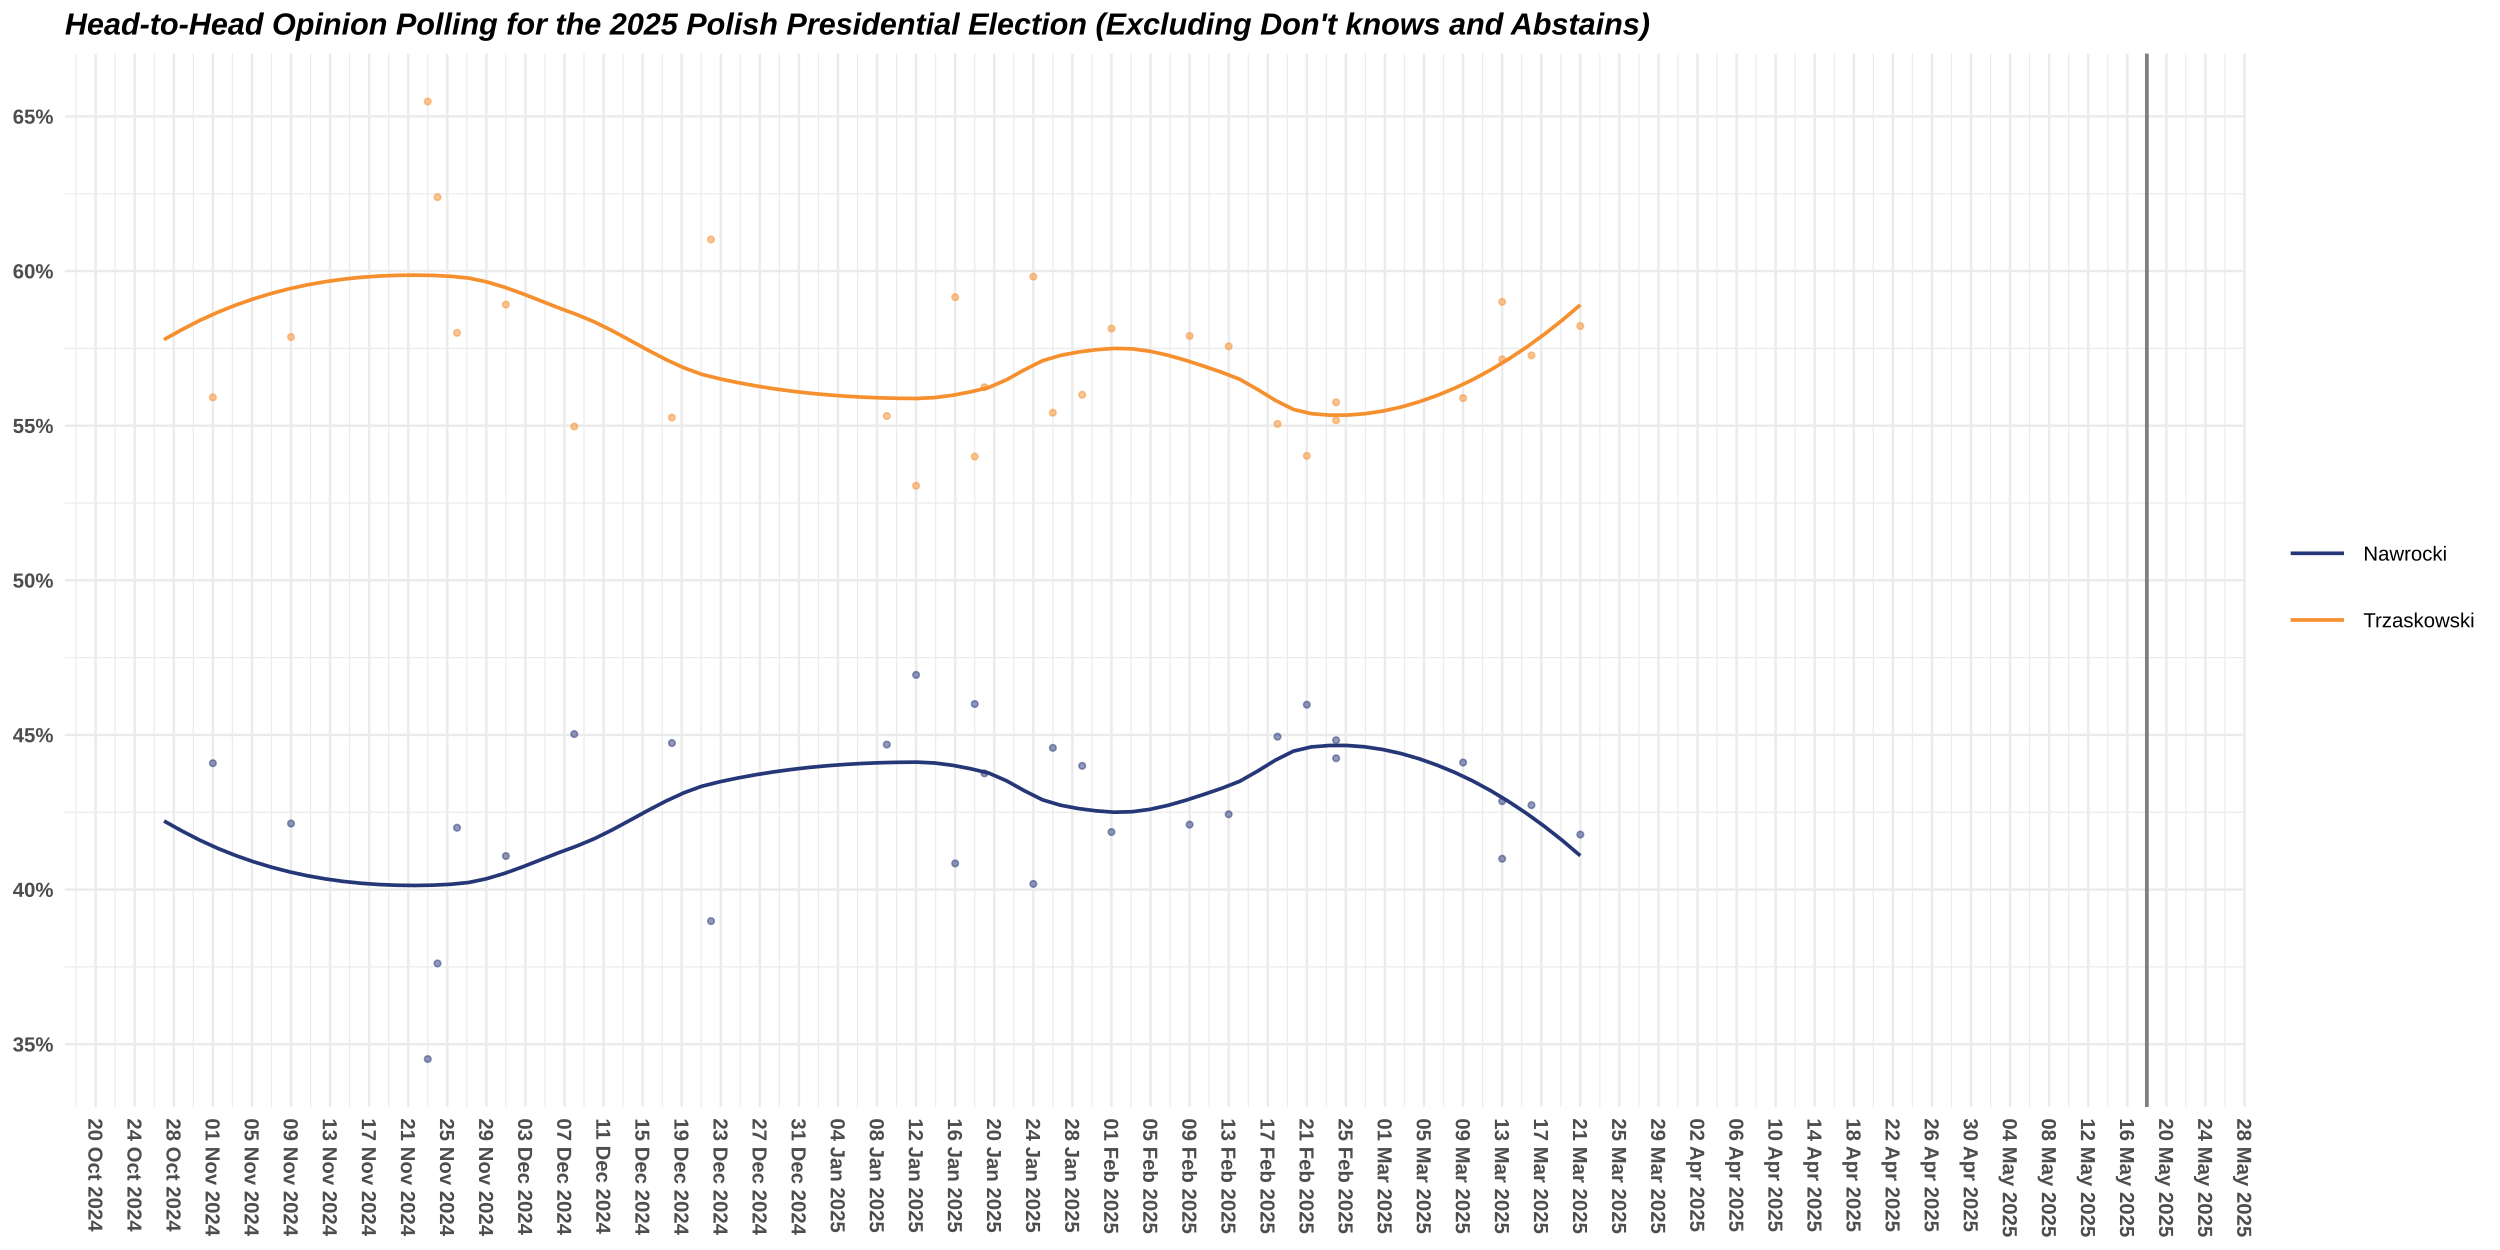
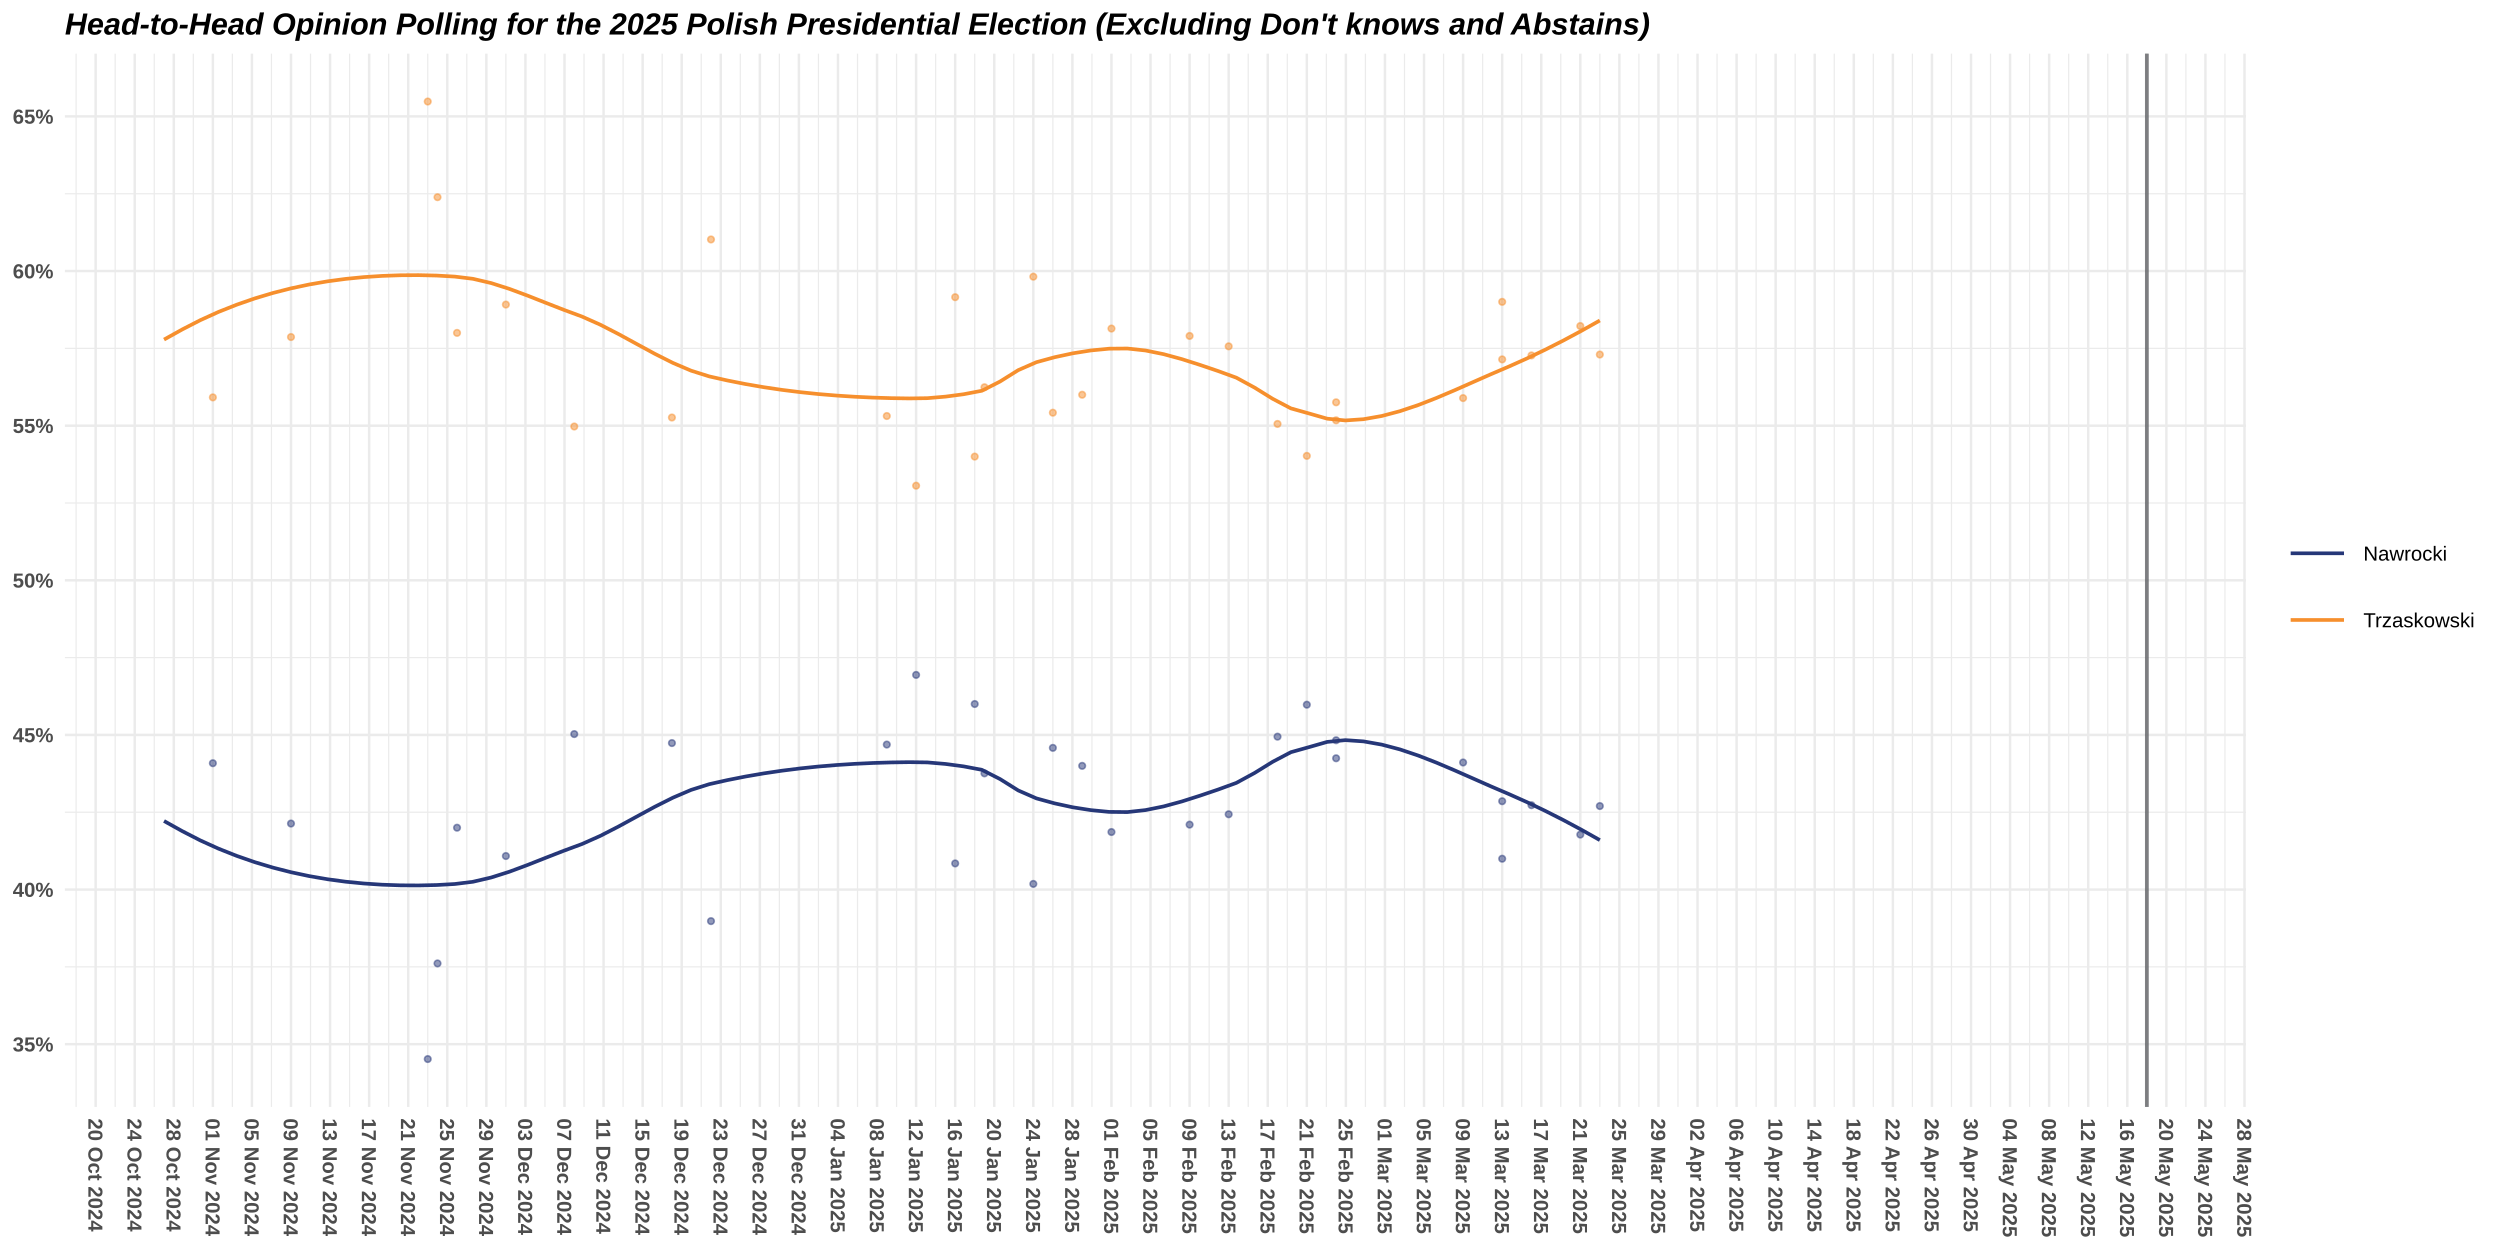
<svg xmlns="http://www.w3.org/2000/svg" class="svglite" width="1080.00pt" height="540.00pt" viewBox="0 0 1080.00 540.00">
  <defs>
    <style type="text/css">
    line, polyline, polygon, path, rect, circle {
      fill: none;
      stroke: #000000;
      stroke-linecap: round;
      stroke-linejoin: round;
      stroke-miterlimit: 10.00;
    }
    text {
      white-space: pre;
    }
  </style>
  </defs>
  <rect width="100%" height="100%" style="stroke: none; fill: #FFFFFF;" />
  <defs>
    <clipPath id="cpMC4wMHwxMDgwLjAwfDAuMDB8NTQwLjAw">
      <rect x="0.00" y="0.00" width="1080.00" height="540.00" />
    </clipPath>
  </defs>
  <g clip-path="url(#cpMC4wMHwxMDgwLjAwfDAuMDB8NTQwLjAw)">
    <rect x="0.00" y="0.00" width="1080.00" height="540.00" style="stroke-width: 1.07; stroke: #FFFFFF; fill: #FFFFFF;" />
  </g>
  <defs>
    <clipPath id="cpMjguMDN8OTcwLjI2fDIzLjE4fDQ3OC4yMA==">
      <rect x="28.03" y="23.18" width="942.23" height="455.02" />
    </clipPath>
  </defs>
  <g clip-path="url(#cpMjguMDN8OTcwLjI2fDIzLjE4fDQ3OC4yMA==)">
    <rect x="28.03" y="23.18" width="942.23" height="455.02" style="stroke-width: 1.07; stroke: #FFFFFF; fill: #FFFFFF;" />
    <polyline points="28.03,417.69 970.26,417.69 " style="stroke-width: 0.53; stroke: #EBEBEB; stroke-linecap: butt;" />
    <polyline points="28.03,350.89 970.26,350.89 " style="stroke-width: 0.53; stroke: #EBEBEB; stroke-linecap: butt;" />
    <polyline points="28.03,284.09 970.26,284.09 " style="stroke-width: 0.53; stroke: #EBEBEB; stroke-linecap: butt;" />
    <polyline points="28.03,217.29 970.26,217.29 " style="stroke-width: 0.53; stroke: #EBEBEB; stroke-linecap: butt;" />
    <polyline points="28.03,150.49 970.26,150.49 " style="stroke-width: 0.53; stroke: #EBEBEB; stroke-linecap: butt;" />
    <polyline points="28.03,83.69 970.26,83.69 " style="stroke-width: 0.53; stroke: #EBEBEB; stroke-linecap: butt;" />
    <polyline points="32.88,478.20 32.88,23.18 " style="stroke-width: 0.53; stroke: #EBEBEB; stroke-linecap: butt;" />
    <polyline points="49.76,478.20 49.76,23.18 " style="stroke-width: 0.53; stroke: #EBEBEB; stroke-linecap: butt;" />
    <polyline points="66.64,478.20 66.64,23.18 " style="stroke-width: 0.53; stroke: #EBEBEB; stroke-linecap: butt;" />
    <polyline points="83.52,478.20 83.52,23.18 " style="stroke-width: 0.53; stroke: #EBEBEB; stroke-linecap: butt;" />
    <polyline points="100.39,478.20 100.39,23.18 " style="stroke-width: 0.53; stroke: #EBEBEB; stroke-linecap: butt;" />
    <polyline points="117.27,478.20 117.27,23.18 " style="stroke-width: 0.53; stroke: #EBEBEB; stroke-linecap: butt;" />
    <polyline points="134.15,478.20 134.15,23.18 " style="stroke-width: 0.53; stroke: #EBEBEB; stroke-linecap: butt;" />
    <polyline points="151.03,478.20 151.03,23.18 " style="stroke-width: 0.53; stroke: #EBEBEB; stroke-linecap: butt;" />
    <polyline points="167.91,478.20 167.91,23.18 " style="stroke-width: 0.53; stroke: #EBEBEB; stroke-linecap: butt;" />
    <polyline points="184.79,478.20 184.79,23.18 " style="stroke-width: 0.53; stroke: #EBEBEB; stroke-linecap: butt;" />
    <polyline points="201.66,478.20 201.66,23.18 " style="stroke-width: 0.53; stroke: #EBEBEB; stroke-linecap: butt;" />
    <polyline points="218.54,478.20 218.54,23.18 " style="stroke-width: 0.53; stroke: #EBEBEB; stroke-linecap: butt;" />
    <polyline points="235.42,478.20 235.42,23.18 " style="stroke-width: 0.53; stroke: #EBEBEB; stroke-linecap: butt;" />
    <polyline points="252.30,478.20 252.30,23.18 " style="stroke-width: 0.53; stroke: #EBEBEB; stroke-linecap: butt;" />
    <polyline points="269.18,478.20 269.18,23.18 " style="stroke-width: 0.53; stroke: #EBEBEB; stroke-linecap: butt;" />
    <polyline points="286.06,478.20 286.06,23.18 " style="stroke-width: 0.53; stroke: #EBEBEB; stroke-linecap: butt;" />
    <polyline points="302.93,478.20 302.93,23.18 " style="stroke-width: 0.53; stroke: #EBEBEB; stroke-linecap: butt;" />
    <polyline points="319.81,478.20 319.81,23.18 " style="stroke-width: 0.53; stroke: #EBEBEB; stroke-linecap: butt;" />
    <polyline points="336.69,478.20 336.69,23.18 " style="stroke-width: 0.53; stroke: #EBEBEB; stroke-linecap: butt;" />
    <polyline points="353.57,478.20 353.57,23.18 " style="stroke-width: 0.53; stroke: #EBEBEB; stroke-linecap: butt;" />
    <polyline points="370.45,478.20 370.45,23.18 " style="stroke-width: 0.53; stroke: #EBEBEB; stroke-linecap: butt;" />
    <polyline points="387.32,478.20 387.32,23.18 " style="stroke-width: 0.53; stroke: #EBEBEB; stroke-linecap: butt;" />
    <polyline points="404.20,478.20 404.20,23.18 " style="stroke-width: 0.53; stroke: #EBEBEB; stroke-linecap: butt;" />
    <polyline points="421.08,478.20 421.08,23.18 " style="stroke-width: 0.53; stroke: #EBEBEB; stroke-linecap: butt;" />
    <polyline points="437.96,478.20 437.96,23.18 " style="stroke-width: 0.53; stroke: #EBEBEB; stroke-linecap: butt;" />
    <polyline points="454.84,478.20 454.84,23.18 " style="stroke-width: 0.53; stroke: #EBEBEB; stroke-linecap: butt;" />
    <polyline points="471.72,478.20 471.72,23.18 " style="stroke-width: 0.53; stroke: #EBEBEB; stroke-linecap: butt;" />
    <polyline points="488.59,478.20 488.59,23.18 " style="stroke-width: 0.53; stroke: #EBEBEB; stroke-linecap: butt;" />
    <polyline points="505.47,478.20 505.47,23.18 " style="stroke-width: 0.53; stroke: #EBEBEB; stroke-linecap: butt;" />
    <polyline points="522.35,478.20 522.35,23.18 " style="stroke-width: 0.53; stroke: #EBEBEB; stroke-linecap: butt;" />
    <polyline points="539.23,478.20 539.23,23.18 " style="stroke-width: 0.53; stroke: #EBEBEB; stroke-linecap: butt;" />
    <polyline points="556.11,478.20 556.11,23.18 " style="stroke-width: 0.53; stroke: #EBEBEB; stroke-linecap: butt;" />
    <polyline points="572.98,478.20 572.98,23.18 " style="stroke-width: 0.53; stroke: #EBEBEB; stroke-linecap: butt;" />
    <polyline points="589.86,478.20 589.86,23.18 " style="stroke-width: 0.53; stroke: #EBEBEB; stroke-linecap: butt;" />
    <polyline points="606.74,478.20 606.74,23.18 " style="stroke-width: 0.53; stroke: #EBEBEB; stroke-linecap: butt;" />
    <polyline points="623.62,478.20 623.62,23.18 " style="stroke-width: 0.53; stroke: #EBEBEB; stroke-linecap: butt;" />
    <polyline points="640.50,478.20 640.50,23.18 " style="stroke-width: 0.53; stroke: #EBEBEB; stroke-linecap: butt;" />
    <polyline points="657.38,478.20 657.38,23.18 " style="stroke-width: 0.53; stroke: #EBEBEB; stroke-linecap: butt;" />
    <polyline points="674.25,478.20 674.25,23.18 " style="stroke-width: 0.53; stroke: #EBEBEB; stroke-linecap: butt;" />
    <polyline points="691.13,478.20 691.13,23.18 " style="stroke-width: 0.53; stroke: #EBEBEB; stroke-linecap: butt;" />
    <polyline points="708.01,478.20 708.01,23.18 " style="stroke-width: 0.53; stroke: #EBEBEB; stroke-linecap: butt;" />
    <polyline points="724.89,478.20 724.89,23.18 " style="stroke-width: 0.53; stroke: #EBEBEB; stroke-linecap: butt;" />
    <polyline points="741.77,478.20 741.77,23.18 " style="stroke-width: 0.53; stroke: #EBEBEB; stroke-linecap: butt;" />
    <polyline points="758.65,478.20 758.65,23.18 " style="stroke-width: 0.53; stroke: #EBEBEB; stroke-linecap: butt;" />
    <polyline points="775.52,478.20 775.52,23.18 " style="stroke-width: 0.53; stroke: #EBEBEB; stroke-linecap: butt;" />
    <polyline points="792.40,478.20 792.40,23.18 " style="stroke-width: 0.53; stroke: #EBEBEB; stroke-linecap: butt;" />
    <polyline points="809.28,478.20 809.28,23.18 " style="stroke-width: 0.53; stroke: #EBEBEB; stroke-linecap: butt;" />
    <polyline points="826.16,478.20 826.16,23.18 " style="stroke-width: 0.53; stroke: #EBEBEB; stroke-linecap: butt;" />
    <polyline points="843.04,478.20 843.04,23.18 " style="stroke-width: 0.53; stroke: #EBEBEB; stroke-linecap: butt;" />
    <polyline points="859.91,478.20 859.91,23.18 " style="stroke-width: 0.53; stroke: #EBEBEB; stroke-linecap: butt;" />
    <polyline points="876.79,478.20 876.79,23.18 " style="stroke-width: 0.53; stroke: #EBEBEB; stroke-linecap: butt;" />
    <polyline points="893.67,478.20 893.67,23.18 " style="stroke-width: 0.53; stroke: #EBEBEB; stroke-linecap: butt;" />
    <polyline points="910.55,478.20 910.55,23.18 " style="stroke-width: 0.53; stroke: #EBEBEB; stroke-linecap: butt;" />
    <polyline points="927.43,478.20 927.43,23.18 " style="stroke-width: 0.53; stroke: #EBEBEB; stroke-linecap: butt;" />
    <polyline points="944.31,478.20 944.31,23.18 " style="stroke-width: 0.53; stroke: #EBEBEB; stroke-linecap: butt;" />
    <polyline points="961.18,478.20 961.18,23.18 " style="stroke-width: 0.53; stroke: #EBEBEB; stroke-linecap: butt;" />
    <polyline points="28.03,451.09 970.26,451.09 " style="stroke-width: 1.07; stroke: #EBEBEB; stroke-linecap: butt;" />
    <polyline points="28.03,384.29 970.26,384.29 " style="stroke-width: 1.07; stroke: #EBEBEB; stroke-linecap: butt;" />
    <polyline points="28.03,317.49 970.26,317.49 " style="stroke-width: 1.07; stroke: #EBEBEB; stroke-linecap: butt;" />
    <polyline points="28.03,250.69 970.26,250.69 " style="stroke-width: 1.07; stroke: #EBEBEB; stroke-linecap: butt;" />
    <polyline points="28.03,183.89 970.26,183.89 " style="stroke-width: 1.07; stroke: #EBEBEB; stroke-linecap: butt;" />
    <polyline points="28.03,117.09 970.26,117.09 " style="stroke-width: 1.07; stroke: #EBEBEB; stroke-linecap: butt;" />
    <polyline points="28.03,50.28 970.26,50.28 " style="stroke-width: 1.07; stroke: #EBEBEB; stroke-linecap: butt;" />
    <polyline points="41.32,478.20 41.32,23.18 " style="stroke-width: 1.07; stroke: #EBEBEB; stroke-linecap: butt;" />
    <polyline points="58.20,478.20 58.20,23.18 " style="stroke-width: 1.07; stroke: #EBEBEB; stroke-linecap: butt;" />
    <polyline points="75.08,478.20 75.08,23.18 " style="stroke-width: 1.07; stroke: #EBEBEB; stroke-linecap: butt;" />
    <polyline points="91.96,478.20 91.96,23.18 " style="stroke-width: 1.07; stroke: #EBEBEB; stroke-linecap: butt;" />
    <polyline points="108.83,478.20 108.83,23.18 " style="stroke-width: 1.07; stroke: #EBEBEB; stroke-linecap: butt;" />
    <polyline points="125.71,478.20 125.71,23.18 " style="stroke-width: 1.07; stroke: #EBEBEB; stroke-linecap: butt;" />
    <polyline points="142.59,478.20 142.59,23.18 " style="stroke-width: 1.07; stroke: #EBEBEB; stroke-linecap: butt;" />
    <polyline points="159.47,478.20 159.47,23.18 " style="stroke-width: 1.07; stroke: #EBEBEB; stroke-linecap: butt;" />
    <polyline points="176.35,478.20 176.35,23.18 " style="stroke-width: 1.07; stroke: #EBEBEB; stroke-linecap: butt;" />
    <polyline points="193.22,478.20 193.22,23.18 " style="stroke-width: 1.07; stroke: #EBEBEB; stroke-linecap: butt;" />
    <polyline points="210.10,478.20 210.10,23.18 " style="stroke-width: 1.07; stroke: #EBEBEB; stroke-linecap: butt;" />
    <polyline points="226.98,478.20 226.98,23.18 " style="stroke-width: 1.07; stroke: #EBEBEB; stroke-linecap: butt;" />
    <polyline points="243.86,478.20 243.86,23.18 " style="stroke-width: 1.07; stroke: #EBEBEB; stroke-linecap: butt;" />
    <polyline points="260.74,478.20 260.74,23.18 " style="stroke-width: 1.07; stroke: #EBEBEB; stroke-linecap: butt;" />
    <polyline points="277.62,478.20 277.62,23.18 " style="stroke-width: 1.07; stroke: #EBEBEB; stroke-linecap: butt;" />
    <polyline points="294.49,478.20 294.49,23.18 " style="stroke-width: 1.07; stroke: #EBEBEB; stroke-linecap: butt;" />
    <polyline points="311.37,478.20 311.37,23.18 " style="stroke-width: 1.07; stroke: #EBEBEB; stroke-linecap: butt;" />
    <polyline points="328.25,478.20 328.25,23.18 " style="stroke-width: 1.07; stroke: #EBEBEB; stroke-linecap: butt;" />
    <polyline points="345.13,478.20 345.13,23.18 " style="stroke-width: 1.07; stroke: #EBEBEB; stroke-linecap: butt;" />
    <polyline points="362.01,478.20 362.01,23.18 " style="stroke-width: 1.07; stroke: #EBEBEB; stroke-linecap: butt;" />
    <polyline points="378.89,478.20 378.89,23.18 " style="stroke-width: 1.07; stroke: #EBEBEB; stroke-linecap: butt;" />
    <polyline points="395.76,478.20 395.76,23.18 " style="stroke-width: 1.07; stroke: #EBEBEB; stroke-linecap: butt;" />
    <polyline points="412.64,478.20 412.64,23.18 " style="stroke-width: 1.07; stroke: #EBEBEB; stroke-linecap: butt;" />
    <polyline points="429.52,478.20 429.52,23.18 " style="stroke-width: 1.07; stroke: #EBEBEB; stroke-linecap: butt;" />
    <polyline points="446.40,478.20 446.40,23.18 " style="stroke-width: 1.07; stroke: #EBEBEB; stroke-linecap: butt;" />
    <polyline points="463.28,478.20 463.28,23.18 " style="stroke-width: 1.07; stroke: #EBEBEB; stroke-linecap: butt;" />
    <polyline points="480.15,478.20 480.15,23.18 " style="stroke-width: 1.07; stroke: #EBEBEB; stroke-linecap: butt;" />
    <polyline points="497.03,478.20 497.03,23.18 " style="stroke-width: 1.07; stroke: #EBEBEB; stroke-linecap: butt;" />
    <polyline points="513.91,478.20 513.91,23.18 " style="stroke-width: 1.07; stroke: #EBEBEB; stroke-linecap: butt;" />
    <polyline points="530.79,478.20 530.79,23.18 " style="stroke-width: 1.07; stroke: #EBEBEB; stroke-linecap: butt;" />
    <polyline points="547.67,478.20 547.67,23.18 " style="stroke-width: 1.07; stroke: #EBEBEB; stroke-linecap: butt;" />
    <polyline points="564.55,478.20 564.55,23.18 " style="stroke-width: 1.07; stroke: #EBEBEB; stroke-linecap: butt;" />
    <polyline points="581.42,478.20 581.42,23.18 " style="stroke-width: 1.07; stroke: #EBEBEB; stroke-linecap: butt;" />
    <polyline points="598.30,478.20 598.30,23.18 " style="stroke-width: 1.07; stroke: #EBEBEB; stroke-linecap: butt;" />
    <polyline points="615.18,478.20 615.18,23.18 " style="stroke-width: 1.07; stroke: #EBEBEB; stroke-linecap: butt;" />
    <polyline points="632.06,478.20 632.06,23.18 " style="stroke-width: 1.07; stroke: #EBEBEB; stroke-linecap: butt;" />
    <polyline points="648.94,478.20 648.94,23.18 " style="stroke-width: 1.07; stroke: #EBEBEB; stroke-linecap: butt;" />
    <polyline points="665.82,478.20 665.82,23.18 " style="stroke-width: 1.07; stroke: #EBEBEB; stroke-linecap: butt;" />
    <polyline points="682.69,478.20 682.69,23.18 " style="stroke-width: 1.07; stroke: #EBEBEB; stroke-linecap: butt;" />
    <polyline points="699.57,478.20 699.57,23.18 " style="stroke-width: 1.07; stroke: #EBEBEB; stroke-linecap: butt;" />
    <polyline points="716.45,478.20 716.45,23.18 " style="stroke-width: 1.07; stroke: #EBEBEB; stroke-linecap: butt;" />
    <polyline points="733.33,478.20 733.33,23.18 " style="stroke-width: 1.07; stroke: #EBEBEB; stroke-linecap: butt;" />
    <polyline points="750.21,478.20 750.21,23.18 " style="stroke-width: 1.07; stroke: #EBEBEB; stroke-linecap: butt;" />
    <polyline points="767.08,478.20 767.08,23.18 " style="stroke-width: 1.07; stroke: #EBEBEB; stroke-linecap: butt;" />
    <polyline points="783.96,478.20 783.96,23.18 " style="stroke-width: 1.07; stroke: #EBEBEB; stroke-linecap: butt;" />
    <polyline points="800.84,478.20 800.84,23.18 " style="stroke-width: 1.07; stroke: #EBEBEB; stroke-linecap: butt;" />
    <polyline points="817.72,478.20 817.72,23.18 " style="stroke-width: 1.07; stroke: #EBEBEB; stroke-linecap: butt;" />
    <polyline points="834.60,478.20 834.60,23.18 " style="stroke-width: 1.07; stroke: #EBEBEB; stroke-linecap: butt;" />
    <polyline points="851.48,478.20 851.48,23.18 " style="stroke-width: 1.07; stroke: #EBEBEB; stroke-linecap: butt;" />
    <polyline points="868.35,478.20 868.35,23.18 " style="stroke-width: 1.07; stroke: #EBEBEB; stroke-linecap: butt;" />
    <polyline points="885.23,478.20 885.23,23.18 " style="stroke-width: 1.07; stroke: #EBEBEB; stroke-linecap: butt;" />
    <polyline points="902.11,478.20 902.11,23.18 " style="stroke-width: 1.07; stroke: #EBEBEB; stroke-linecap: butt;" />
    <polyline points="918.99,478.20 918.99,23.18 " style="stroke-width: 1.07; stroke: #EBEBEB; stroke-linecap: butt;" />
    <polyline points="935.87,478.20 935.87,23.18 " style="stroke-width: 1.07; stroke: #EBEBEB; stroke-linecap: butt;" />
    <polyline points="952.74,478.20 952.74,23.18 " style="stroke-width: 1.07; stroke: #EBEBEB; stroke-linecap: butt;" />
    <polyline points="969.62,478.20 969.62,23.18 " style="stroke-width: 1.07; stroke: #EBEBEB; stroke-linecap: butt;" />
+     <circle cx="691.13" cy="348.21" r="1.42" style="stroke-width: 0.71; stroke: #263778; stroke-opacity: 0.50; fill: #263778; fill-opacity: 0.50;" />
    <circle cx="682.69" cy="360.54" r="1.42" style="stroke-width: 0.71; stroke: #263778; stroke-opacity: 0.50; fill: #263778; fill-opacity: 0.50;" />
    <circle cx="661.60" cy="347.84" r="1.42" style="stroke-width: 0.71; stroke: #263778; stroke-opacity: 0.50; fill: #263778; fill-opacity: 0.50;" />
    <circle cx="648.94" cy="346.12" r="1.42" style="stroke-width: 0.71; stroke: #263778; stroke-opacity: 0.50; fill: #263778; fill-opacity: 0.50;" />
    <circle cx="648.94" cy="370.97" r="1.42" style="stroke-width: 0.71; stroke: #263778; stroke-opacity: 0.50; fill: #263778; fill-opacity: 0.50;" />
    <circle cx="632.06" cy="329.40" r="1.42" style="stroke-width: 0.71; stroke: #263778; stroke-opacity: 0.50; fill: #263778; fill-opacity: 0.50;" />
    <circle cx="577.20" cy="319.79" r="1.42" style="stroke-width: 0.71; stroke: #263778; stroke-opacity: 0.50; fill: #263778; fill-opacity: 0.50;" />
    <circle cx="577.20" cy="327.57" r="1.42" style="stroke-width: 0.71; stroke: #263778; stroke-opacity: 0.50; fill: #263778; fill-opacity: 0.50;" />
    <circle cx="564.55" cy="304.43" r="1.42" style="stroke-width: 0.71; stroke: #263778; stroke-opacity: 0.50; fill: #263778; fill-opacity: 0.50;" />
    <circle cx="551.89" cy="318.24" r="1.42" style="stroke-width: 0.71; stroke: #263778; stroke-opacity: 0.50; fill: #263778; fill-opacity: 0.50;" />
    <circle cx="480.15" cy="359.43" r="1.42" style="stroke-width: 0.71; stroke: #263778; stroke-opacity: 0.50; fill: #263778; fill-opacity: 0.50;" />
    <circle cx="530.79" cy="351.76" r="1.42" style="stroke-width: 0.71; stroke: #263778; stroke-opacity: 0.50; fill: #263778; fill-opacity: 0.50;" />
    <circle cx="513.91" cy="356.24" r="1.42" style="stroke-width: 0.71; stroke: #263778; stroke-opacity: 0.50; fill: #263778; fill-opacity: 0.50;" />
    <circle cx="467.50" cy="330.85" r="1.42" style="stroke-width: 0.71; stroke: #263778; stroke-opacity: 0.50; fill: #263778; fill-opacity: 0.50;" />
    <circle cx="454.84" cy="323.08" r="1.42" style="stroke-width: 0.71; stroke: #263778; stroke-opacity: 0.50; fill: #263778; fill-opacity: 0.50;" />
    <circle cx="446.40" cy="381.85" r="1.42" style="stroke-width: 0.71; stroke: #263778; stroke-opacity: 0.50; fill: #263778; fill-opacity: 0.50;" />
    <circle cx="425.30" cy="334.09" r="1.42" style="stroke-width: 0.71; stroke: #263778; stroke-opacity: 0.50; fill: #263778; fill-opacity: 0.50;" />
    <circle cx="421.08" cy="304.13" r="1.42" style="stroke-width: 0.71; stroke: #263778; stroke-opacity: 0.50; fill: #263778; fill-opacity: 0.50;" />
    <circle cx="412.64" cy="373.00" r="1.42" style="stroke-width: 0.71; stroke: #263778; stroke-opacity: 0.50; fill: #263778; fill-opacity: 0.50;" />
    <circle cx="395.76" cy="291.56" r="1.42" style="stroke-width: 0.71; stroke: #263778; stroke-opacity: 0.50; fill: #263778; fill-opacity: 0.50;" />
    <circle cx="383.10" cy="321.65" r="1.42" style="stroke-width: 0.71; stroke: #263778; stroke-opacity: 0.50; fill: #263778; fill-opacity: 0.50;" />
    <circle cx="307.15" cy="397.92" r="1.42" style="stroke-width: 0.71; stroke: #263778; stroke-opacity: 0.50; fill: #263778; fill-opacity: 0.50;" />
    <circle cx="290.27" cy="321.00" r="1.42" style="stroke-width: 0.71; stroke: #263778; stroke-opacity: 0.50; fill: #263778; fill-opacity: 0.50;" />
    <circle cx="218.54" cy="369.80" r="1.42" style="stroke-width: 0.71; stroke: #263778; stroke-opacity: 0.50; fill: #263778; fill-opacity: 0.50;" />
    <circle cx="248.08" cy="317.12" r="1.42" style="stroke-width: 0.71; stroke: #263778; stroke-opacity: 0.50; fill: #263778; fill-opacity: 0.50;" />
    <circle cx="197.44" cy="357.57" r="1.42" style="stroke-width: 0.71; stroke: #263778; stroke-opacity: 0.50; fill: #263778; fill-opacity: 0.50;" />
    <circle cx="91.96" cy="329.70" r="1.42" style="stroke-width: 0.71; stroke: #263778; stroke-opacity: 0.50; fill: #263778; fill-opacity: 0.50;" />
    <circle cx="189.01" cy="416.20" r="1.42" style="stroke-width: 0.71; stroke: #263778; stroke-opacity: 0.50; fill: #263778; fill-opacity: 0.50;" />
    <circle cx="184.79" cy="457.51" r="1.42" style="stroke-width: 0.71; stroke: #263778; stroke-opacity: 0.50; fill: #263778; fill-opacity: 0.50;" />
    <circle cx="125.71" cy="355.77" r="1.42" style="stroke-width: 0.71; stroke: #263778; stroke-opacity: 0.50; fill: #263778; fill-opacity: 0.50;" />
+     <circle cx="691.13" cy="153.16" r="1.42" style="stroke-width: 0.71; stroke: #F68F2D; stroke-opacity: 0.50; fill: #F68F2D; fill-opacity: 0.50;" />
    <circle cx="682.69" cy="140.84" r="1.42" style="stroke-width: 0.71; stroke: #F68F2D; stroke-opacity: 0.50; fill: #F68F2D; fill-opacity: 0.50;" />
    <circle cx="661.60" cy="153.54" r="1.42" style="stroke-width: 0.71; stroke: #F68F2D; stroke-opacity: 0.50; fill: #F68F2D; fill-opacity: 0.50;" />
    <circle cx="648.94" cy="155.26" r="1.42" style="stroke-width: 0.71; stroke: #F68F2D; stroke-opacity: 0.50; fill: #F68F2D; fill-opacity: 0.50;" />
    <circle cx="648.94" cy="130.40" r="1.42" style="stroke-width: 0.71; stroke: #F68F2D; stroke-opacity: 0.50; fill: #F68F2D; fill-opacity: 0.50;" />
    <circle cx="632.06" cy="171.97" r="1.42" style="stroke-width: 0.71; stroke: #F68F2D; stroke-opacity: 0.50; fill: #F68F2D; fill-opacity: 0.50;" />
    <circle cx="577.20" cy="181.58" r="1.42" style="stroke-width: 0.71; stroke: #F68F2D; stroke-opacity: 0.50; fill: #F68F2D; fill-opacity: 0.50;" />
    <circle cx="577.20" cy="173.80" r="1.42" style="stroke-width: 0.71; stroke: #F68F2D; stroke-opacity: 0.50; fill: #F68F2D; fill-opacity: 0.50;" />
    <circle cx="564.55" cy="196.94" r="1.42" style="stroke-width: 0.71; stroke: #F68F2D; stroke-opacity: 0.50; fill: #F68F2D; fill-opacity: 0.50;" />
    <circle cx="551.89" cy="183.14" r="1.42" style="stroke-width: 0.71; stroke: #F68F2D; stroke-opacity: 0.50; fill: #F68F2D; fill-opacity: 0.50;" />
    <circle cx="480.15" cy="141.94" r="1.42" style="stroke-width: 0.71; stroke: #F68F2D; stroke-opacity: 0.50; fill: #F68F2D; fill-opacity: 0.50;" />
    <circle cx="530.79" cy="149.61" r="1.42" style="stroke-width: 0.71; stroke: #F68F2D; stroke-opacity: 0.50; fill: #F68F2D; fill-opacity: 0.50;" />
    <circle cx="513.91" cy="145.13" r="1.42" style="stroke-width: 0.71; stroke: #F68F2D; stroke-opacity: 0.50; fill: #F68F2D; fill-opacity: 0.50;" />
    <circle cx="467.50" cy="170.53" r="1.42" style="stroke-width: 0.71; stroke: #F68F2D; stroke-opacity: 0.50; fill: #F68F2D; fill-opacity: 0.50;" />
    <circle cx="454.84" cy="178.29" r="1.42" style="stroke-width: 0.71; stroke: #F68F2D; stroke-opacity: 0.50; fill: #F68F2D; fill-opacity: 0.50;" />
    <circle cx="446.40" cy="119.53" r="1.42" style="stroke-width: 0.71; stroke: #F68F2D; stroke-opacity: 0.50; fill: #F68F2D; fill-opacity: 0.50;" />
    <circle cx="425.30" cy="167.28" r="1.42" style="stroke-width: 0.71; stroke: #F68F2D; stroke-opacity: 0.50; fill: #F68F2D; fill-opacity: 0.50;" />
    <circle cx="421.08" cy="197.25" r="1.42" style="stroke-width: 0.71; stroke: #F68F2D; stroke-opacity: 0.50; fill: #F68F2D; fill-opacity: 0.50;" />
    <circle cx="412.64" cy="128.38" r="1.42" style="stroke-width: 0.71; stroke: #F68F2D; stroke-opacity: 0.50; fill: #F68F2D; fill-opacity: 0.50;" />
    <circle cx="395.76" cy="209.82" r="1.42" style="stroke-width: 0.71; stroke: #F68F2D; stroke-opacity: 0.50; fill: #F68F2D; fill-opacity: 0.50;" />
    <circle cx="383.10" cy="179.72" r="1.42" style="stroke-width: 0.71; stroke: #F68F2D; stroke-opacity: 0.50; fill: #F68F2D; fill-opacity: 0.50;" />
    <circle cx="307.15" cy="103.45" r="1.42" style="stroke-width: 0.71; stroke: #F68F2D; stroke-opacity: 0.50; fill: #F68F2D; fill-opacity: 0.50;" />
    <circle cx="290.27" cy="180.37" r="1.42" style="stroke-width: 0.71; stroke: #F68F2D; stroke-opacity: 0.50; fill: #F68F2D; fill-opacity: 0.50;" />
    <circle cx="218.54" cy="131.57" r="1.42" style="stroke-width: 0.71; stroke: #F68F2D; stroke-opacity: 0.50; fill: #F68F2D; fill-opacity: 0.50;" />
    <circle cx="248.08" cy="184.25" r="1.42" style="stroke-width: 0.71; stroke: #F68F2D; stroke-opacity: 0.50; fill: #F68F2D; fill-opacity: 0.50;" />
    <circle cx="197.44" cy="143.81" r="1.42" style="stroke-width: 0.71; stroke: #F68F2D; stroke-opacity: 0.50; fill: #F68F2D; fill-opacity: 0.50;" />
    <circle cx="91.96" cy="171.67" r="1.42" style="stroke-width: 0.71; stroke: #F68F2D; stroke-opacity: 0.50; fill: #F68F2D; fill-opacity: 0.50;" />
    <circle cx="189.01" cy="85.18" r="1.42" style="stroke-width: 0.71; stroke: #F68F2D; stroke-opacity: 0.50; fill: #F68F2D; fill-opacity: 0.50;" />
    <circle cx="184.79" cy="43.86" r="1.42" style="stroke-width: 0.71; stroke: #F68F2D; stroke-opacity: 0.50; fill: #F68F2D; fill-opacity: 0.50;" />
    <circle cx="125.71" cy="145.60" r="1.42" style="stroke-width: 0.71; stroke: #F68F2D; stroke-opacity: 0.50; fill: #F68F2D; fill-opacity: 0.50;" />
-     <polyline points="70.86,354.67 78.60,358.98 86.35,362.97 94.09,366.50 101.84,369.59 109.58,372.30 117.33,374.64 125.07,376.65 132.82,378.33 140.56,379.69 148.31,380.77 156.05,381.57 163.79,382.12 171.54,382.43 179.28,382.52 187.03,382.39 194.77,382.00 202.52,381.23 210.26,379.60 218.01,377.28 225.75,374.49 233.50,371.46 241.24,368.41 248.99,365.55 256.73,362.33 264.48,358.50 272.22,354.32 279.97,350.08 287.71,346.05 295.46,342.48 303.20,339.65 310.95,337.72 318.69,336.10 326.43,334.69 334.18,333.46 341.92,332.41 349.67,331.52 357.41,330.80 365.16,330.23 372.90,329.79 380.65,329.49 388.39,329.31 396.14,329.24 403.88,329.62 411.63,330.63 419.37,332.11 427.12,333.96 434.86,337.32 442.61,341.64 450.35,345.53 458.10,347.84 465.84,349.30 473.59,350.29 481.33,350.87 489.07,350.67 496.82,349.63 504.56,347.91 512.31,345.70 520.05,343.18 527.80,340.54 535.54,337.53 543.29,333.12 551.03,328.36 558.78,324.49 566.52,322.66 574.27,322.05 582.01,322.05 589.76,322.65 597.50,323.82 605.25,325.53 612.99,327.77 620.74,330.50 628.48,333.70 636.22,337.37 643.97,341.57 651.71,346.25 659.46,351.39 667.20,357.00 674.95,363.09 682.69,369.67 " style="stroke-width: 1.60; stroke: #263778; stroke-linecap: butt;" />
-     <polyline points="70.86,146.70 78.60,142.39 86.35,138.40 94.09,134.88 101.84,131.79 109.58,129.08 117.33,126.73 125.07,124.72 132.82,123.05 140.56,121.68 148.31,120.60 156.05,119.80 163.79,119.25 171.54,118.94 179.28,118.86 187.03,118.98 194.77,119.37 202.52,120.14 210.26,121.77 218.01,124.09 225.75,126.88 233.50,129.91 241.24,132.96 248.99,135.82 256.73,139.05 264.48,142.88 272.22,147.05 279.97,151.29 287.71,155.33 295.46,158.90 303.20,161.72 310.95,163.66 318.69,165.27 326.43,166.69 334.18,167.92 341.92,168.97 349.67,169.85 357.41,170.57 365.16,171.15 372.90,171.58 380.65,171.89 388.39,172.07 396.14,172.14 403.88,171.75 411.63,170.74 419.37,169.26 427.12,167.41 434.86,164.05 442.61,159.73 450.35,155.84 458.10,153.54 465.84,152.07 473.59,151.08 481.33,150.51 489.07,150.70 496.82,151.75 504.56,153.47 512.31,155.68 520.05,158.19 527.80,160.83 535.54,163.84 543.29,168.25 551.03,173.01 558.78,176.88 566.52,178.71 574.27,179.33 582.01,179.32 589.76,178.72 597.50,177.55 605.25,175.84 612.99,173.60 620.74,170.88 628.48,167.67 636.22,164.01 643.97,159.80 651.71,155.12 659.46,149.98 667.20,144.37 674.95,138.28 682.69,131.71 " style="stroke-width: 1.60; stroke: #F68F2D; stroke-linecap: butt;" />
+     <polyline points="70.86,354.67 78.71,359.04 86.56,363.07 94.41,366.63 102.26,369.74 110.12,372.47 117.97,374.82 125.82,376.82 133.67,378.49 141.52,379.84 149.37,380.90 157.23,381.67 165.08,382.19 172.93,382.46 180.78,382.51 188.63,382.33 196.48,381.89 204.33,380.92 212.19,379.08 220.04,376.59 227.89,373.67 235.74,370.57 243.59,367.51 251.44,364.61 259.30,361.11 267.15,357.08 275.00,352.80 282.85,348.54 290.70,344.60 298.55,341.24 306.41,338.76 314.26,337.00 322.11,335.45 329.96,334.10 337.81,332.94 345.66,331.96 353.51,331.14 361.37,330.49 369.22,329.98 377.07,329.61 384.92,329.37 392.77,329.25 400.62,329.36 408.48,330.03 416.33,331.08 424.18,332.57 432.03,336.56 439.88,341.47 447.73,344.90 455.59,347.05 463.44,348.75 471.29,349.98 479.14,350.74 486.99,350.82 494.84,349.96 502.69,348.37 510.55,346.23 518.40,343.73 526.25,341.07 534.10,338.21 541.95,333.94 549.80,329.09 557.66,324.95 565.51,322.75 573.36,320.50 581.21,319.74 589.06,320.28 596.91,321.67 604.77,323.74 612.62,326.38 620.47,329.43 628.32,332.76 636.17,336.22 644.02,339.69 651.87,343.05 659.73,346.56 667.58,350.32 675.43,354.30 683.28,358.51 691.13,362.92 " style="stroke-width: 1.60; stroke: #263778; stroke-linecap: butt;" />
+     <polyline points="70.86,146.70 78.71,142.33 86.56,138.30 94.41,134.74 102.26,131.63 110.12,128.90 117.97,126.55 125.82,124.55 133.67,122.88 141.52,121.53 149.37,120.48 157.23,119.70 165.08,119.19 172.93,118.91 180.78,118.86 188.63,119.04 196.48,119.49 204.33,120.45 212.19,122.29 220.04,124.79 227.89,127.70 235.74,130.80 243.59,133.86 251.44,136.76 259.30,140.26 267.15,144.29 275.00,148.57 282.85,152.83 290.70,156.78 298.55,160.13 306.41,162.61 314.26,164.37 322.11,165.92 329.96,167.27 337.81,168.43 345.66,169.41 353.51,170.23 361.37,170.88 369.22,171.39 377.07,171.76 384.92,172.00 392.77,172.12 400.62,172.01 408.48,171.34 416.33,170.30 424.18,168.80 432.03,164.81 439.88,159.90 447.73,156.47 455.59,154.32 463.44,152.63 471.29,151.39 479.14,150.63 486.99,150.56 494.84,151.41 502.69,153.00 510.55,155.14 518.40,157.64 526.25,160.30 534.10,163.16 541.95,167.43 549.80,172.28 557.66,176.42 565.51,178.62 573.36,180.87 581.21,181.63 589.06,181.09 596.91,179.71 604.77,177.63 612.62,175.00 620.47,171.95 628.32,168.62 636.17,165.15 644.02,161.69 651.87,158.33 659.73,154.81 667.58,151.05 675.43,147.07 683.28,142.86 691.13,138.45 " style="stroke-width: 1.60; stroke: #F68F2D; stroke-linecap: butt;" />
    <line x1="927.43" y1="478.20" x2="927.43" y2="23.18" style="stroke-width: 1.60; stroke: #56595C; stroke-opacity: 0.50; stroke-linecap: butt;" />
    <line x1="927.43" y1="478.20" x2="927.43" y2="23.18" style="stroke-width: 1.60; stroke: #56595C; stroke-opacity: 0.50; stroke-linecap: butt;" />
  </g>
  <g clip-path="url(#cpMC4wMHwxMDgwLjAwfDAuMDB8NTQwLjAw)">
    <text x="23.10" y="454.24" text-anchor="end" style="font-size: 8.80px; font-weight: bold;fill: #4D4D4D; font-family: &quot;Arial&quot;;" textLength="17.62px" lengthAdjust="spacingAndGlyphs">35%</text>
    <text x="23.10" y="387.44" text-anchor="end" style="font-size: 8.80px; font-weight: bold;fill: #4D4D4D; font-family: &quot;Arial&quot;;" textLength="17.62px" lengthAdjust="spacingAndGlyphs">40%</text>
    <text x="23.10" y="320.64" text-anchor="end" style="font-size: 8.80px; font-weight: bold;fill: #4D4D4D; font-family: &quot;Arial&quot;;" textLength="17.62px" lengthAdjust="spacingAndGlyphs">45%</text>
    <text x="23.10" y="253.84" text-anchor="end" style="font-size: 8.80px; font-weight: bold;fill: #4D4D4D; font-family: &quot;Arial&quot;;" textLength="17.62px" lengthAdjust="spacingAndGlyphs">50%</text>
    <text x="23.10" y="187.04" text-anchor="end" style="font-size: 8.80px; font-weight: bold;fill: #4D4D4D; font-family: &quot;Arial&quot;;" textLength="17.62px" lengthAdjust="spacingAndGlyphs">55%</text>
    <text x="23.10" y="120.24" text-anchor="end" style="font-size: 8.80px; font-weight: bold;fill: #4D4D4D; font-family: &quot;Arial&quot;;" textLength="17.62px" lengthAdjust="spacingAndGlyphs">60%</text>
    <text x="23.10" y="53.43" text-anchor="end" style="font-size: 8.80px; font-weight: bold;fill: #4D4D4D; font-family: &quot;Arial&quot;;" textLength="17.62px" lengthAdjust="spacingAndGlyphs">65%</text>
    <text transform="translate(38.17,483.13) rotate(90)" style="font-size: 8.80px; font-weight: bold;fill: #4D4D4D; font-family: &quot;Arial&quot;;" textLength="48.95px" lengthAdjust="spacingAndGlyphs">20 Oct 2024</text>
    <text transform="translate(55.05,483.13) rotate(90)" style="font-size: 8.80px; font-weight: bold;fill: #4D4D4D; font-family: &quot;Arial&quot;;" textLength="48.95px" lengthAdjust="spacingAndGlyphs">24 Oct 2024</text>
    <text transform="translate(71.93,483.13) rotate(90)" style="font-size: 8.80px; font-weight: bold;fill: #4D4D4D; font-family: &quot;Arial&quot;;" textLength="48.95px" lengthAdjust="spacingAndGlyphs">28 Oct 2024</text>
    <text transform="translate(88.81,483.13) rotate(90)" style="font-size: 8.80px; font-weight: bold;fill: #4D4D4D; font-family: &quot;Arial&quot;;" textLength="50.89px" lengthAdjust="spacingAndGlyphs">01 Nov 2024</text>
    <text transform="translate(105.68,483.13) rotate(90)" style="font-size: 8.80px; font-weight: bold;fill: #4D4D4D; font-family: &quot;Arial&quot;;" textLength="50.89px" lengthAdjust="spacingAndGlyphs">05 Nov 2024</text>
    <text transform="translate(122.56,483.13) rotate(90)" style="font-size: 8.80px; font-weight: bold;fill: #4D4D4D; font-family: &quot;Arial&quot;;" textLength="50.89px" lengthAdjust="spacingAndGlyphs">09 Nov 2024</text>
    <text transform="translate(139.44,483.13) rotate(90)" style="font-size: 8.80px; font-weight: bold;fill: #4D4D4D; font-family: &quot;Arial&quot;;" textLength="50.89px" lengthAdjust="spacingAndGlyphs">13 Nov 2024</text>
    <text transform="translate(156.32,483.13) rotate(90)" style="font-size: 8.80px; font-weight: bold;fill: #4D4D4D; font-family: &quot;Arial&quot;;" textLength="50.89px" lengthAdjust="spacingAndGlyphs">17 Nov 2024</text>
    <text transform="translate(173.20,483.13) rotate(90)" style="font-size: 8.80px; font-weight: bold;fill: #4D4D4D; font-family: &quot;Arial&quot;;" textLength="50.89px" lengthAdjust="spacingAndGlyphs">21 Nov 2024</text>
    <text transform="translate(190.07,483.13) rotate(90)" style="font-size: 8.80px; font-weight: bold;fill: #4D4D4D; font-family: &quot;Arial&quot;;" textLength="50.89px" lengthAdjust="spacingAndGlyphs">25 Nov 2024</text>
    <text transform="translate(206.95,483.13) rotate(90)" style="font-size: 8.80px; font-weight: bold;fill: #4D4D4D; font-family: &quot;Arial&quot;;" textLength="50.89px" lengthAdjust="spacingAndGlyphs">29 Nov 2024</text>
    <text transform="translate(223.83,483.13) rotate(90)" style="font-size: 8.80px; font-weight: bold;fill: #4D4D4D; font-family: &quot;Arial&quot;;" textLength="50.41px" lengthAdjust="spacingAndGlyphs">03 Dec 2024</text>
    <text transform="translate(240.71,483.13) rotate(90)" style="font-size: 8.80px; font-weight: bold;fill: #4D4D4D; font-family: &quot;Arial&quot;;" textLength="50.41px" lengthAdjust="spacingAndGlyphs">07 Dec 2024</text>
    <text transform="translate(257.59,483.13) rotate(90)" style="font-size: 8.80px; font-weight: bold;fill: #4D4D4D; font-family: &quot;Arial&quot;;" textLength="49.93px" lengthAdjust="spacingAndGlyphs">11 Dec 2024</text>
    <text transform="translate(274.47,483.13) rotate(90)" style="font-size: 8.80px; font-weight: bold;fill: #4D4D4D; font-family: &quot;Arial&quot;;" textLength="50.41px" lengthAdjust="spacingAndGlyphs">15 Dec 2024</text>
    <text transform="translate(291.34,483.13) rotate(90)" style="font-size: 8.80px; font-weight: bold;fill: #4D4D4D; font-family: &quot;Arial&quot;;" textLength="50.41px" lengthAdjust="spacingAndGlyphs">19 Dec 2024</text>
    <text transform="translate(308.22,483.13) rotate(90)" style="font-size: 8.80px; font-weight: bold;fill: #4D4D4D; font-family: &quot;Arial&quot;;" textLength="50.41px" lengthAdjust="spacingAndGlyphs">23 Dec 2024</text>
    <text transform="translate(325.10,483.13) rotate(90)" style="font-size: 8.80px; font-weight: bold;fill: #4D4D4D; font-family: &quot;Arial&quot;;" textLength="50.41px" lengthAdjust="spacingAndGlyphs">27 Dec 2024</text>
    <text transform="translate(341.98,483.13) rotate(90)" style="font-size: 8.80px; font-weight: bold;fill: #4D4D4D; font-family: &quot;Arial&quot;;" textLength="50.41px" lengthAdjust="spacingAndGlyphs">31 Dec 2024</text>
    <text transform="translate(358.86,483.13) rotate(90)" style="font-size: 8.80px; font-weight: bold;fill: #4D4D4D; font-family: &quot;Arial&quot;;" textLength="49.44px" lengthAdjust="spacingAndGlyphs">04 Jan 2025</text>
    <text transform="translate(375.74,483.13) rotate(90)" style="font-size: 8.80px; font-weight: bold;fill: #4D4D4D; font-family: &quot;Arial&quot;;" textLength="49.44px" lengthAdjust="spacingAndGlyphs">08 Jan 2025</text>
    <text transform="translate(392.61,483.13) rotate(90)" style="font-size: 8.80px; font-weight: bold;fill: #4D4D4D; font-family: &quot;Arial&quot;;" textLength="49.44px" lengthAdjust="spacingAndGlyphs">12 Jan 2025</text>
    <text transform="translate(409.49,483.13) rotate(90)" style="font-size: 8.80px; font-weight: bold;fill: #4D4D4D; font-family: &quot;Arial&quot;;" textLength="49.44px" lengthAdjust="spacingAndGlyphs">16 Jan 2025</text>
    <text transform="translate(426.37,483.13) rotate(90)" style="font-size: 8.80px; font-weight: bold;fill: #4D4D4D; font-family: &quot;Arial&quot;;" textLength="49.44px" lengthAdjust="spacingAndGlyphs">20 Jan 2025</text>
    <text transform="translate(443.25,483.13) rotate(90)" style="font-size: 8.80px; font-weight: bold;fill: #4D4D4D; font-family: &quot;Arial&quot;;" textLength="49.44px" lengthAdjust="spacingAndGlyphs">24 Jan 2025</text>
    <text transform="translate(460.13,483.13) rotate(90)" style="font-size: 8.80px; font-weight: bold;fill: #4D4D4D; font-family: &quot;Arial&quot;;" textLength="49.44px" lengthAdjust="spacingAndGlyphs">28 Jan 2025</text>
    <text transform="translate(477.00,483.13) rotate(90)" style="font-size: 8.80px; font-weight: bold;fill: #4D4D4D; font-family: &quot;Arial&quot;;" textLength="49.91px" lengthAdjust="spacingAndGlyphs">01 Feb 2025</text>
    <text transform="translate(493.88,483.13) rotate(90)" style="font-size: 8.80px; font-weight: bold;fill: #4D4D4D; font-family: &quot;Arial&quot;;" textLength="49.91px" lengthAdjust="spacingAndGlyphs">05 Feb 2025</text>
    <text transform="translate(510.76,483.13) rotate(90)" style="font-size: 8.80px; font-weight: bold;fill: #4D4D4D; font-family: &quot;Arial&quot;;" textLength="49.91px" lengthAdjust="spacingAndGlyphs">09 Feb 2025</text>
    <text transform="translate(527.64,483.13) rotate(90)" style="font-size: 8.80px; font-weight: bold;fill: #4D4D4D; font-family: &quot;Arial&quot;;" textLength="49.91px" lengthAdjust="spacingAndGlyphs">13 Feb 2025</text>
    <text transform="translate(544.52,483.13) rotate(90)" style="font-size: 8.80px; font-weight: bold;fill: #4D4D4D; font-family: &quot;Arial&quot;;" textLength="49.91px" lengthAdjust="spacingAndGlyphs">17 Feb 2025</text>
    <text transform="translate(561.40,483.13) rotate(90)" style="font-size: 8.80px; font-weight: bold;fill: #4D4D4D; font-family: &quot;Arial&quot;;" textLength="49.91px" lengthAdjust="spacingAndGlyphs">21 Feb 2025</text>
    <text transform="translate(578.27,483.13) rotate(90)" style="font-size: 8.80px; font-weight: bold;fill: #4D4D4D; font-family: &quot;Arial&quot;;" textLength="49.91px" lengthAdjust="spacingAndGlyphs">25 Feb 2025</text>
    <text transform="translate(595.15,483.13) rotate(90)" style="font-size: 8.80px; font-weight: bold;fill: #4D4D4D; font-family: &quot;Arial&quot;;" textLength="49.92px" lengthAdjust="spacingAndGlyphs">01 Mar 2025</text>
    <text transform="translate(612.03,483.13) rotate(90)" style="font-size: 8.80px; font-weight: bold;fill: #4D4D4D; font-family: &quot;Arial&quot;;" textLength="49.92px" lengthAdjust="spacingAndGlyphs">05 Mar 2025</text>
    <text transform="translate(628.91,483.13) rotate(90)" style="font-size: 8.80px; font-weight: bold;fill: #4D4D4D; font-family: &quot;Arial&quot;;" textLength="49.92px" lengthAdjust="spacingAndGlyphs">09 Mar 2025</text>
    <text transform="translate(645.79,483.13) rotate(90)" style="font-size: 8.80px; font-weight: bold;fill: #4D4D4D; font-family: &quot;Arial&quot;;" textLength="49.92px" lengthAdjust="spacingAndGlyphs">13 Mar 2025</text>
    <text transform="translate(662.67,483.13) rotate(90)" style="font-size: 8.80px; font-weight: bold;fill: #4D4D4D; font-family: &quot;Arial&quot;;" textLength="49.92px" lengthAdjust="spacingAndGlyphs">17 Mar 2025</text>
    <text transform="translate(679.54,483.13) rotate(90)" style="font-size: 8.80px; font-weight: bold;fill: #4D4D4D; font-family: &quot;Arial&quot;;" textLength="49.92px" lengthAdjust="spacingAndGlyphs">21 Mar 2025</text>
    <text transform="translate(696.42,483.13) rotate(90)" style="font-size: 8.80px; font-weight: bold;fill: #4D4D4D; font-family: &quot;Arial&quot;;" textLength="49.92px" lengthAdjust="spacingAndGlyphs">25 Mar 2025</text>
    <text transform="translate(713.30,483.13) rotate(90)" style="font-size: 8.80px; font-weight: bold;fill: #4D4D4D; font-family: &quot;Arial&quot;;" textLength="49.92px" lengthAdjust="spacingAndGlyphs">29 Mar 2025</text>
    <text transform="translate(730.18,483.13) rotate(90)" style="font-size: 8.80px; font-weight: bold;fill: #4D4D4D; font-family: &quot;Arial&quot;;" textLength="49.10px" lengthAdjust="spacingAndGlyphs">02 Apr 2025</text>
    <text transform="translate(747.06,483.13) rotate(90)" style="font-size: 8.80px; font-weight: bold;fill: #4D4D4D; font-family: &quot;Arial&quot;;" textLength="49.10px" lengthAdjust="spacingAndGlyphs">06 Apr 2025</text>
    <text transform="translate(763.93,483.13) rotate(90)" style="font-size: 8.80px; font-weight: bold;fill: #4D4D4D; font-family: &quot;Arial&quot;;" textLength="49.10px" lengthAdjust="spacingAndGlyphs">10 Apr 2025</text>
    <text transform="translate(780.81,483.13) rotate(90)" style="font-size: 8.80px; font-weight: bold;fill: #4D4D4D; font-family: &quot;Arial&quot;;" textLength="49.10px" lengthAdjust="spacingAndGlyphs">14 Apr 2025</text>
    <text transform="translate(797.69,483.13) rotate(90)" style="font-size: 8.80px; font-weight: bold;fill: #4D4D4D; font-family: &quot;Arial&quot;;" textLength="49.10px" lengthAdjust="spacingAndGlyphs">18 Apr 2025</text>
    <text transform="translate(814.57,483.13) rotate(90)" style="font-size: 8.80px; font-weight: bold;fill: #4D4D4D; font-family: &quot;Arial&quot;;" textLength="49.10px" lengthAdjust="spacingAndGlyphs">22 Apr 2025</text>
    <text transform="translate(831.45,483.13) rotate(90)" style="font-size: 8.80px; font-weight: bold;fill: #4D4D4D; font-family: &quot;Arial&quot;;" textLength="49.10px" lengthAdjust="spacingAndGlyphs">26 Apr 2025</text>
    <text transform="translate(848.33,483.13) rotate(90)" style="font-size: 8.80px; font-weight: bold;fill: #4D4D4D; font-family: &quot;Arial&quot;;" textLength="49.10px" lengthAdjust="spacingAndGlyphs">30 Apr 2025</text>
    <text transform="translate(865.20,483.13) rotate(90)" style="font-size: 8.80px; font-weight: bold;fill: #4D4D4D; font-family: &quot;Arial&quot;;" textLength="51.39px" lengthAdjust="spacingAndGlyphs">04 May 2025</text>
    <text transform="translate(882.08,483.13) rotate(90)" style="font-size: 8.80px; font-weight: bold;fill: #4D4D4D; font-family: &quot;Arial&quot;;" textLength="51.39px" lengthAdjust="spacingAndGlyphs">08 May 2025</text>
    <text transform="translate(898.96,483.13) rotate(90)" style="font-size: 8.80px; font-weight: bold;fill: #4D4D4D; font-family: &quot;Arial&quot;;" textLength="51.39px" lengthAdjust="spacingAndGlyphs">12 May 2025</text>
    <text transform="translate(915.84,483.13) rotate(90)" style="font-size: 8.80px; font-weight: bold;fill: #4D4D4D; font-family: &quot;Arial&quot;;" textLength="51.39px" lengthAdjust="spacingAndGlyphs">16 May 2025</text>
    <text transform="translate(932.72,483.13) rotate(90)" style="font-size: 8.80px; font-weight: bold;fill: #4D4D4D; font-family: &quot;Arial&quot;;" textLength="51.39px" lengthAdjust="spacingAndGlyphs">20 May 2025</text>
    <text transform="translate(949.59,483.13) rotate(90)" style="font-size: 8.80px; font-weight: bold;fill: #4D4D4D; font-family: &quot;Arial&quot;;" textLength="51.39px" lengthAdjust="spacingAndGlyphs">24 May 2025</text>
    <text transform="translate(966.47,483.13) rotate(90)" style="font-size: 8.80px; font-weight: bold;fill: #4D4D4D; font-family: &quot;Arial&quot;;" textLength="51.39px" lengthAdjust="spacingAndGlyphs">28 May 2025</text>
    <line x1="989.57" y1="239.03" x2="1012.61" y2="239.03" style="stroke-width: 1.60; stroke: #263778; stroke-linecap: butt;" />
    <line x1="989.57" y1="267.83" x2="1012.61" y2="267.83" style="stroke-width: 1.60; stroke: #F68F2D; stroke-linecap: butt;" />
    <text x="1020.97" y="242.18" style="font-size: 8.80px; font-family: &quot;Arial&quot;;" textLength="36.17px" lengthAdjust="spacingAndGlyphs">Nawrocki</text>
    <text x="1020.97" y="270.98" style="font-size: 8.80px; font-family: &quot;Arial&quot;;" textLength="48.07px" lengthAdjust="spacingAndGlyphs">Trzaskowski</text>
    <text x="28.03" y="14.93" style="font-size: 13.20px; font-weight: bold; font-style: italic; font-family: &quot;Arial&quot;;" textLength="684.24px" lengthAdjust="spacingAndGlyphs">Head-to-Head Opinion Polling for the 2025 Polish Presidential Election (Excluding Don't knows and Abstains)</text>
  </g>
</svg>
